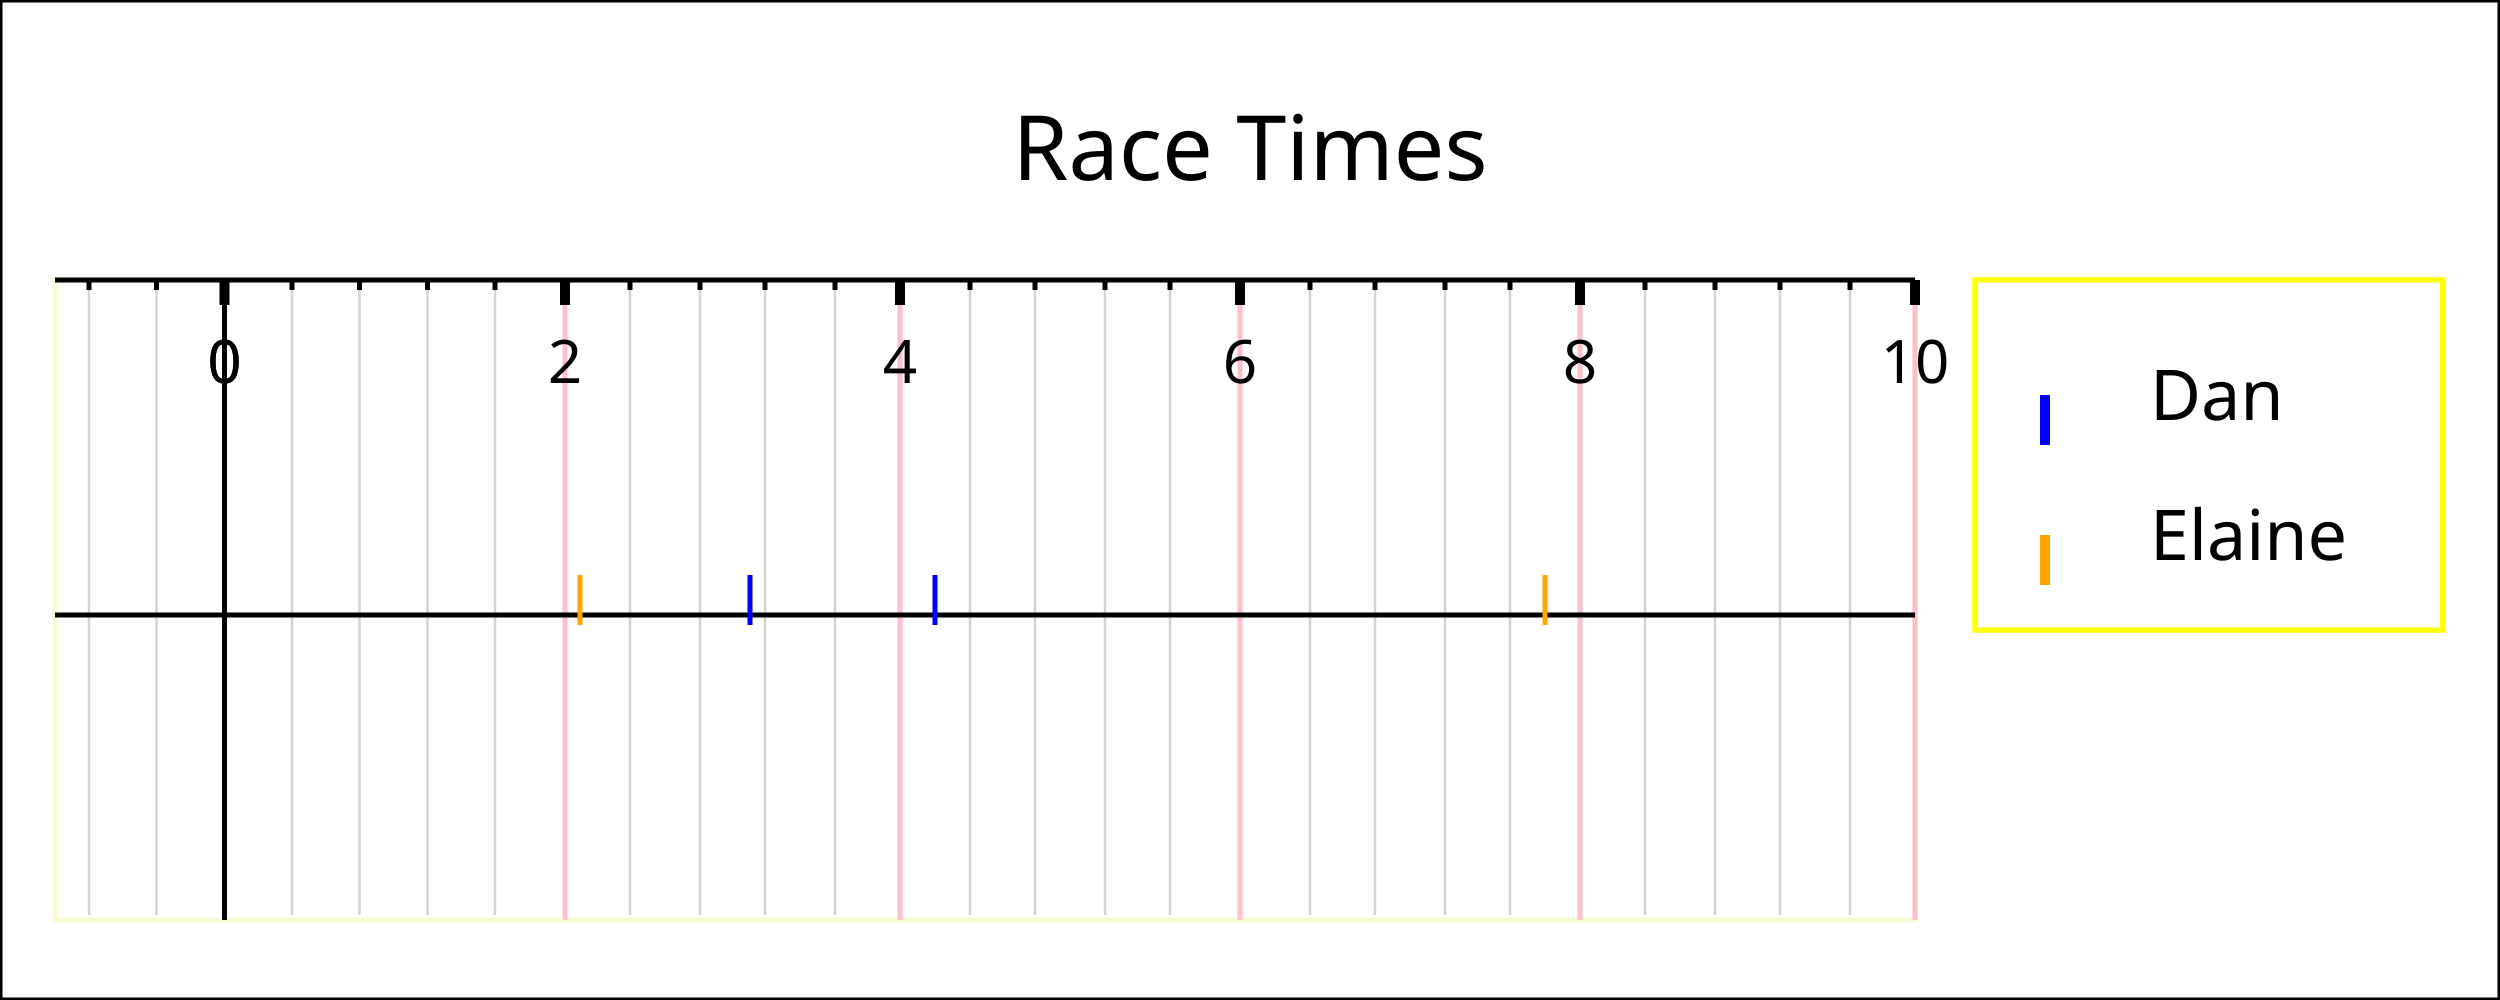
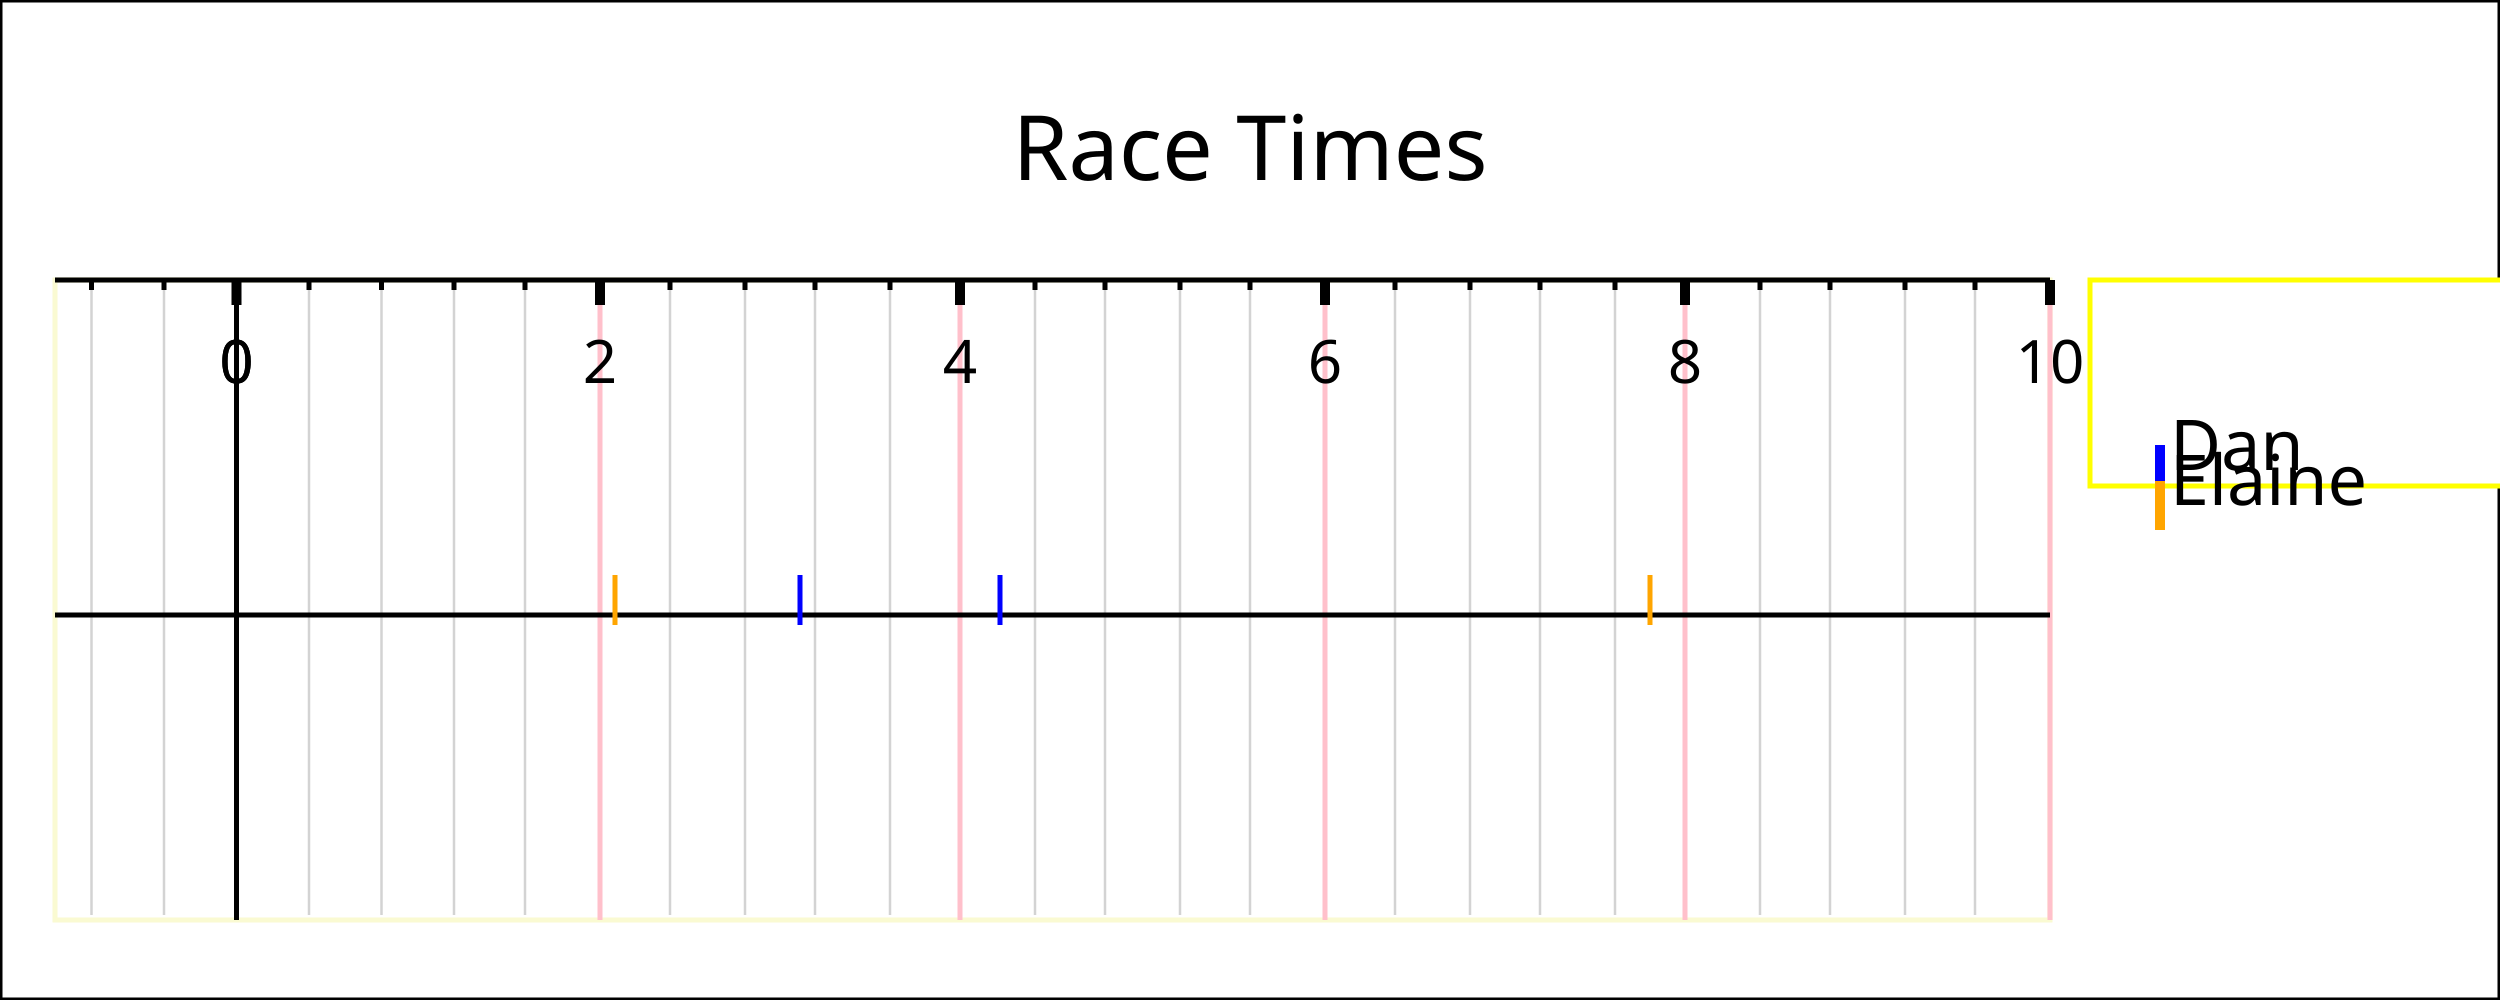
<svg xmlns="http://www.w3.org/2000/svg" width="500" height="200" version="1.1">
  <g id="imageBackground" stroke="rgb(0,0,0)" fill="rgb(255,255,255)" stroke-width="1">
    <rect x="0" y="0" width="500" height="200" />
  </g>
  <g id="plotBackground" stroke="rgb(250,250,210)" fill="rgb(255,255,255)" stroke-width="1">
-     <rect x="11" y="56" width="372" height="128" />
+     <rect x="11" y="56" width="399" height="128" />
  </g>
  <g id="xMinorGrid" stroke="rgb(211,211,211)" stroke-width="0.5">
-     <path d="M58.4,57 L58.4,183 M71.9,57 L71.9,183 M85.5,57 L85.5,183 M99,57 L99,183 M126,57 L126,183 M140,57 L140,183 M153,57 L153,183 M167,57 L167,183 M194,57 L194,183 M207,57 L207,183 M221,57 L221,183 M234,57 L234,183 M262,57 L262,183 M275,57 L275,183 M289,57 L289,183 M302,57 L302,183 M329,57 L329,183 M343,57 L343,183 M356,57 L356,183 M370,57 L370,183 M31.3,57 L31.3,183 M17.8,57 L17.8,183 " fill="none" />
+     <path d="M61.8,57 L61.8,183 M76.3,57 L76.3,183 M90.8,57 L90.8,183 M105,57 L105,183 M134,57 L134,183 M149,57 L149,183 M163,57 L163,183 M178,57 L178,183 M207,57 L207,183 M221,57 L221,183 M236,57 L236,183 M250,57 L250,183 M279,57 L279,183 M294,57 L294,183 M308,57 L308,183 M323,57 L323,183 M352,57 L352,183 M366,57 L366,183 M381,57 L381,183 M395,57 L395,183 M32.8,57 L32.8,183 M18.3,57 L18.3,183 " fill="none" />
  </g>
  <g id="xMajorGrid" stroke="rgb(255,192,203)" stroke-width="1">
-     <path d="M44.9,56 L44.9,184 M113,56 L113,184 M180,56 L180,184 M248,56 L248,184 M316,56 L316,184 M383,56 L383,184 M44.9,56 L44.9,184 " fill="none" />
+     <path d="M47.3,56 L47.3,184 M120,56 L120,184 M192,56 L192,184 M265,56 L265,184 M337,56 L337,184 M410,56 L410,184 M47.3,56 L47.3,184 " fill="none" />
  </g>
  <g id="xAxis" stroke="rgb(0,0,0)" stroke-width="1">
-     <line x1="44.9" y1="56" x2="44.9" y2="184" />
-     <line x1="11" y1="123" x2="383" y2="123" />
-     <line x1="11" y1="56" x2="383" y2="56" />
+     <line x1="47.3" y1="56" x2="47.3" y2="184" />
+     <line x1="11" y1="123" x2="410" y2="123" />
+     <line x1="11" y1="56" x2="410" y2="56" />
  </g>
  <g id="xMinorTicks" stroke="rgb(0,0,0)" stroke-width="1">
-     <path d="M58.4,56 L58.4,58 M71.9,56 L71.9,58 M85.5,56 L85.5,58 M99,56 L99,58 M126,56 L126,58 M140,56 L140,58 M153,56 L153,58 M167,56 L167,58 M194,56 L194,58 M207,56 L207,58 M221,56 L221,58 M234,56 L234,58 M262,56 L262,58 M275,56 L275,58 M289,56 L289,58 M302,56 L302,58 M329,56 L329,58 M343,56 L343,58 M356,56 L356,58 M370,56 L370,58 M31.3,56 L31.3,58 M17.8,56 L17.8,58 " fill="none" />
+     <path d="M61.8,56 L61.8,58 M76.3,56 L76.3,58 M90.8,56 L90.8,58 M105,56 L105,58 M134,56 L134,58 M149,56 L149,58 M163,56 L163,58 M178,56 L178,58 M207,56 L207,58 M221,56 L221,58 M236,56 L236,58 M250,56 L250,58 M279,56 L279,58 M294,56 L294,58 M308,56 L308,58 M323,56 L323,58 M352,56 L352,58 M366,56 L366,58 M381,56 L381,58 M395,56 L395,58 M32.8,56 L32.8,58 M18.3,56 L18.3,58 " fill="none" />
  </g>
  <g id="xMajorTicks" stroke="rgb(0,0,0)" stroke-width="2">
-     <path d="M44.9,56 L44.9,61 M113,56 L113,61 M180,56 L180,61 M248,56 L248,61 M316,56 L316,61 M383,56 L383,61 M44.9,56 L44.9,61 " fill="none" />
+     <path d="M47.3,56 L47.3,61 M120,56 L120,61 M192,56 L192,61 M265,56 L265,61 M337,56 L337,61 M410,56 L410,61 M47.3,56 L47.3,61 " fill="none" />
  </g>
  <g id="xTicksValues">
-     <text x="44.9" y="76.6" text-anchor="middle" font-size="12" font-family="Verdana">0</text>
-     <text x="113" y="76.6" text-anchor="middle" font-size="12" font-family="Verdana">2</text>
-     <text x="180" y="76.6" text-anchor="middle" font-size="12" font-family="Verdana">4</text>
-     <text x="248" y="76.6" text-anchor="middle" font-size="12" font-family="Verdana">6</text>
-     <text x="316" y="76.6" text-anchor="middle" font-size="12" font-family="Verdana">8</text>
-     <text x="383" y="76.6" text-anchor="middle" font-size="12" font-family="Verdana">10</text>
-     <text x="44.9" y="76.6" text-anchor="middle" font-size="12" font-family="Verdana">0</text>
+     <text x="47.3" y="76.6" text-anchor="middle" font-size="12" font-family="Verdana">0</text>
+     <text x="120" y="76.6" text-anchor="middle" font-size="12" font-family="Verdana">2</text>
+     <text x="192" y="76.6" text-anchor="middle" font-size="12" font-family="Verdana">4</text>
+     <text x="265" y="76.6" text-anchor="middle" font-size="12" font-family="Verdana">6</text>
+     <text x="337" y="76.6" text-anchor="middle" font-size="12" font-family="Verdana">8</text>
+     <text x="410" y="76.6" text-anchor="middle" font-size="12" font-family="Verdana">10</text>
+     <text x="47.3" y="76.6" text-anchor="middle" font-size="12" font-family="Verdana">0</text>
  </g>
  <g id="xLabel">
-     <text x="197" y="208" text-anchor="middle" font-size="14" font-family="Verdana" />
+     <text x="210" y="208" text-anchor="middle" font-size="14" font-family="Verdana" />
  </g>
  <g id="plotPoints">
    <g stroke="rgb(0,0,255)">
-       <line x1="150" y1="125" x2="150" y2="115" />
-       <line x1="187" y1="125" x2="187" y2="115" />
+       <line x1="160" y1="125" x2="160" y2="115" />
+       <line x1="200" y1="125" x2="200" y2="115" />
    </g>
    <g stroke="rgb(255,165,0)">
-       <line x1="116" y1="125" x2="116" y2="115" />
-       <line x1="309" y1="125" x2="309" y2="115" />
+       <line x1="123" y1="125" x2="123" y2="115" />
+       <line x1="330" y1="125" x2="330" y2="115" />
    </g>
  </g>
  <g id="legendBackground" stroke="rgb(255,255,0)" fill="rgb(255,255,255)" stroke-width="1">
-     <rect x="395" y="56" width="93.5" height="70" />
-     <rect x="395" y="56" width="93.5" height="70" />
+     <rect x="418" y="56" width="87.6" height="41.2" />
  </g>
  <g id="legendPoints">
    <g stroke="rgb(0,0,255)" stroke-width="2">
-       <line x1="409" y1="89" x2="409" y2="79" />
+       <line x1="432" y1="99" x2="432" y2="89" />
    </g>
    <g stroke="rgb(255,165,0)" stroke-width="2">
-       <line x1="409" y1="117" x2="409" y2="107" />
+       <line x1="432" y1="106" x2="432" y2="96.2" />
    </g>
  </g>
  <g id="legendText">
-     <text x="430" y="84" font-size="14" font-family="Verdana">Dan</text>
-     <text x="430" y="112" font-size="14" font-family="Verdana">Elaine</text>
+     <text x="434" y="94" font-size="14" font-family="Verdana">Dan</text>
+     <text x="434" y="101" font-size="14" font-family="Verdana">Elaine</text>
  </g>
  <g id="title">
    <text x="250" y="36" text-anchor="middle" font-size="18" font-family="Verdana">Race Times</text>
  </g>
</svg>
